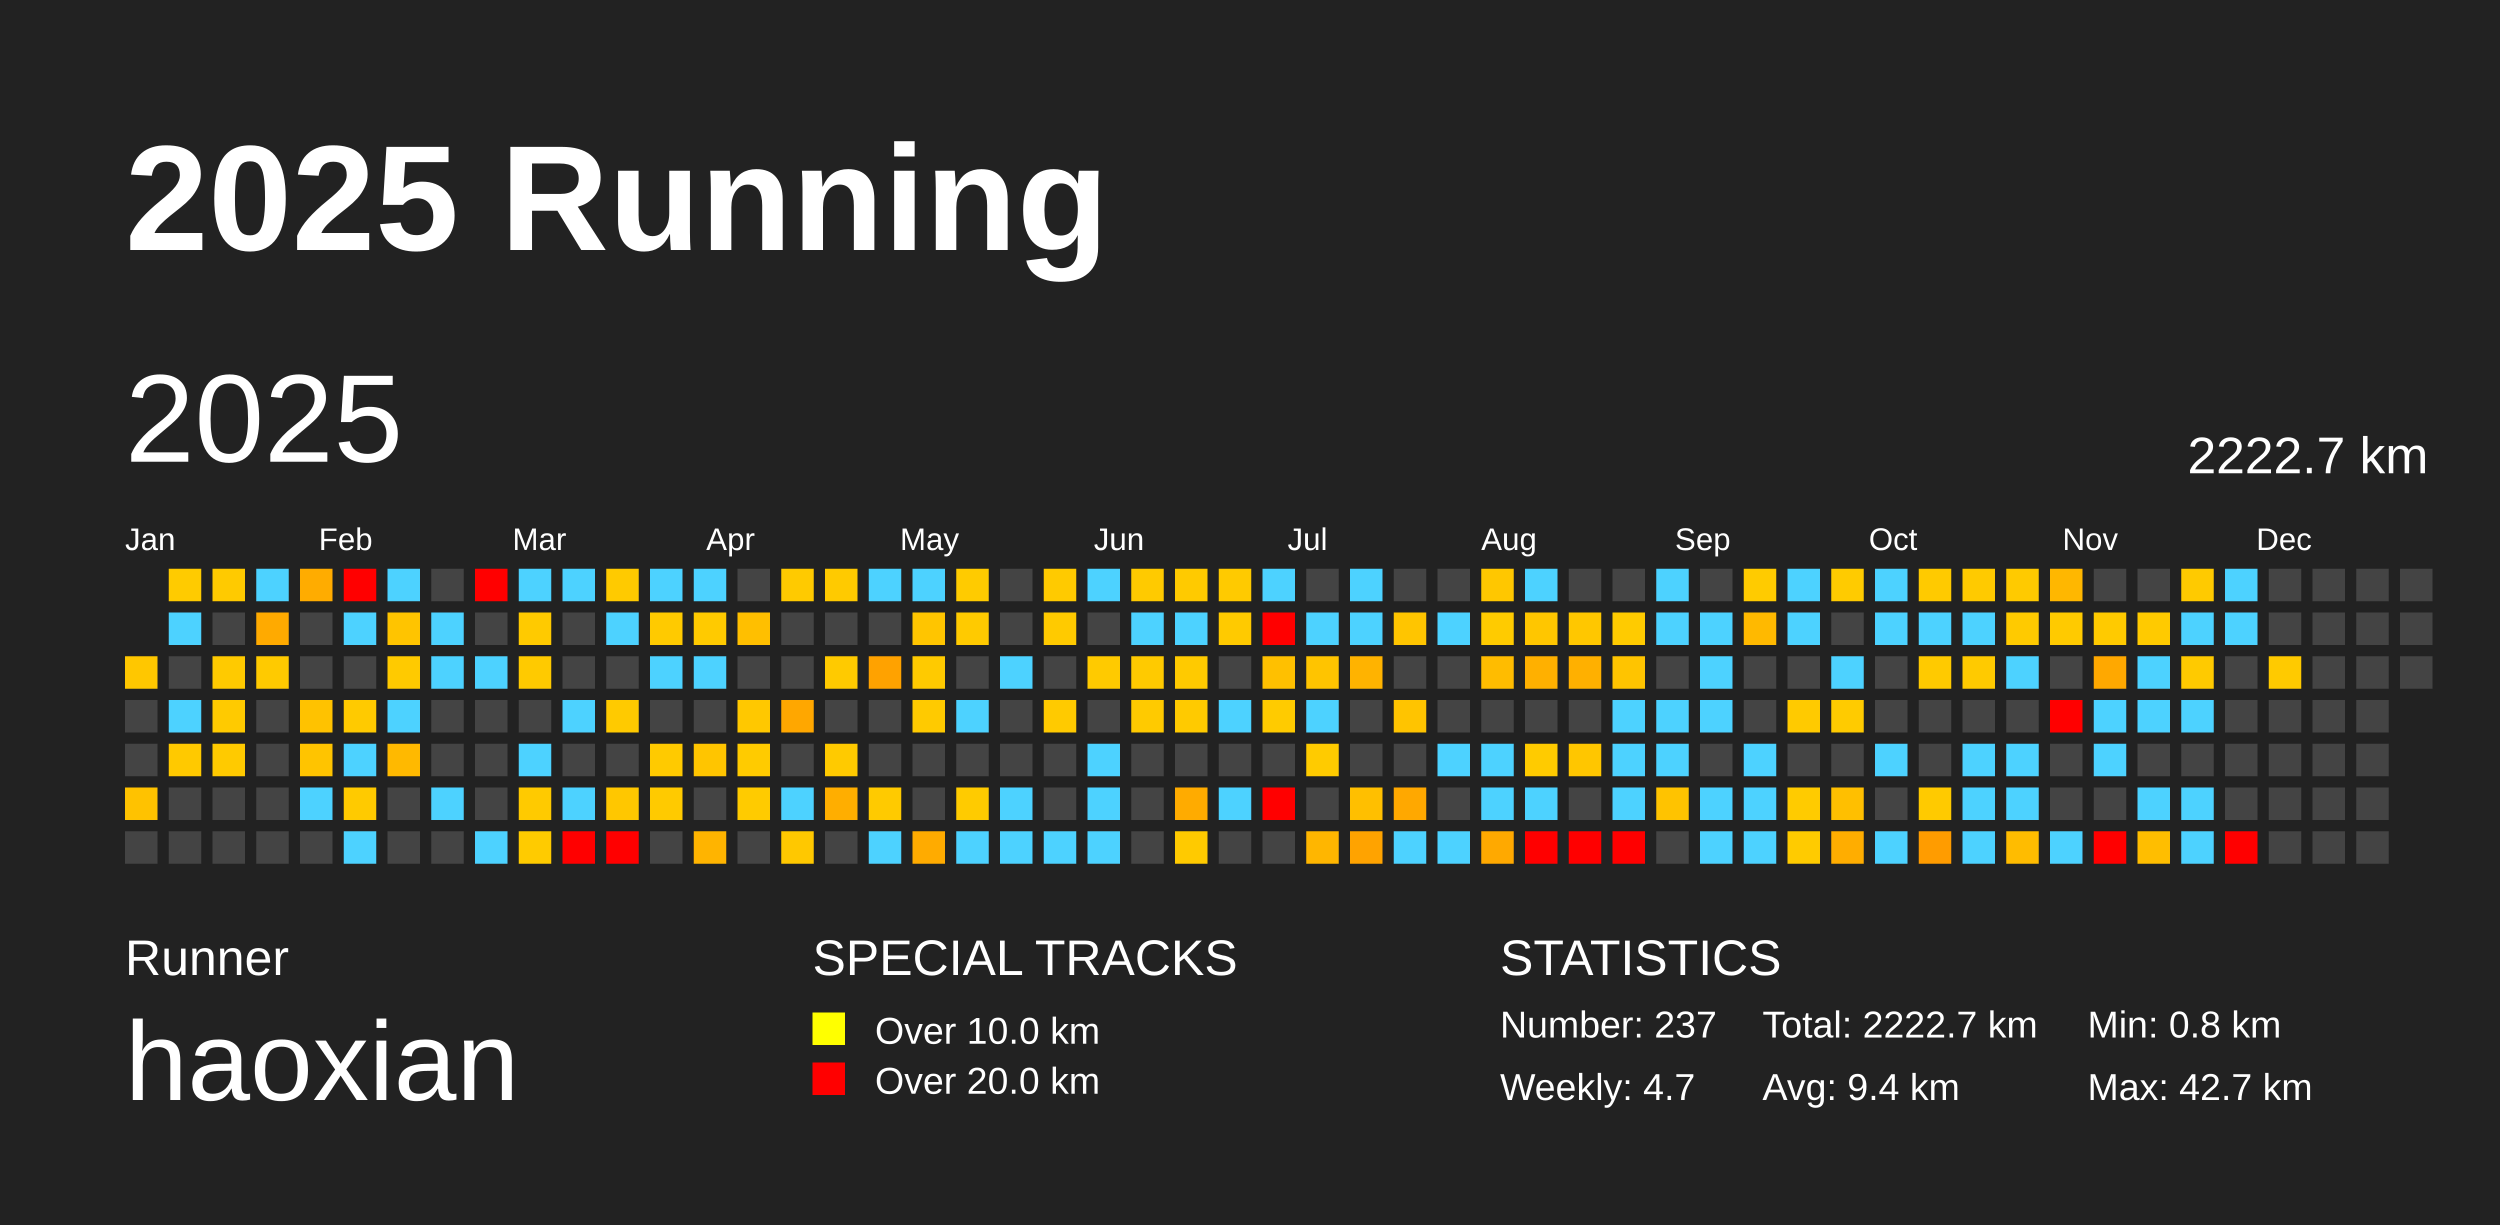
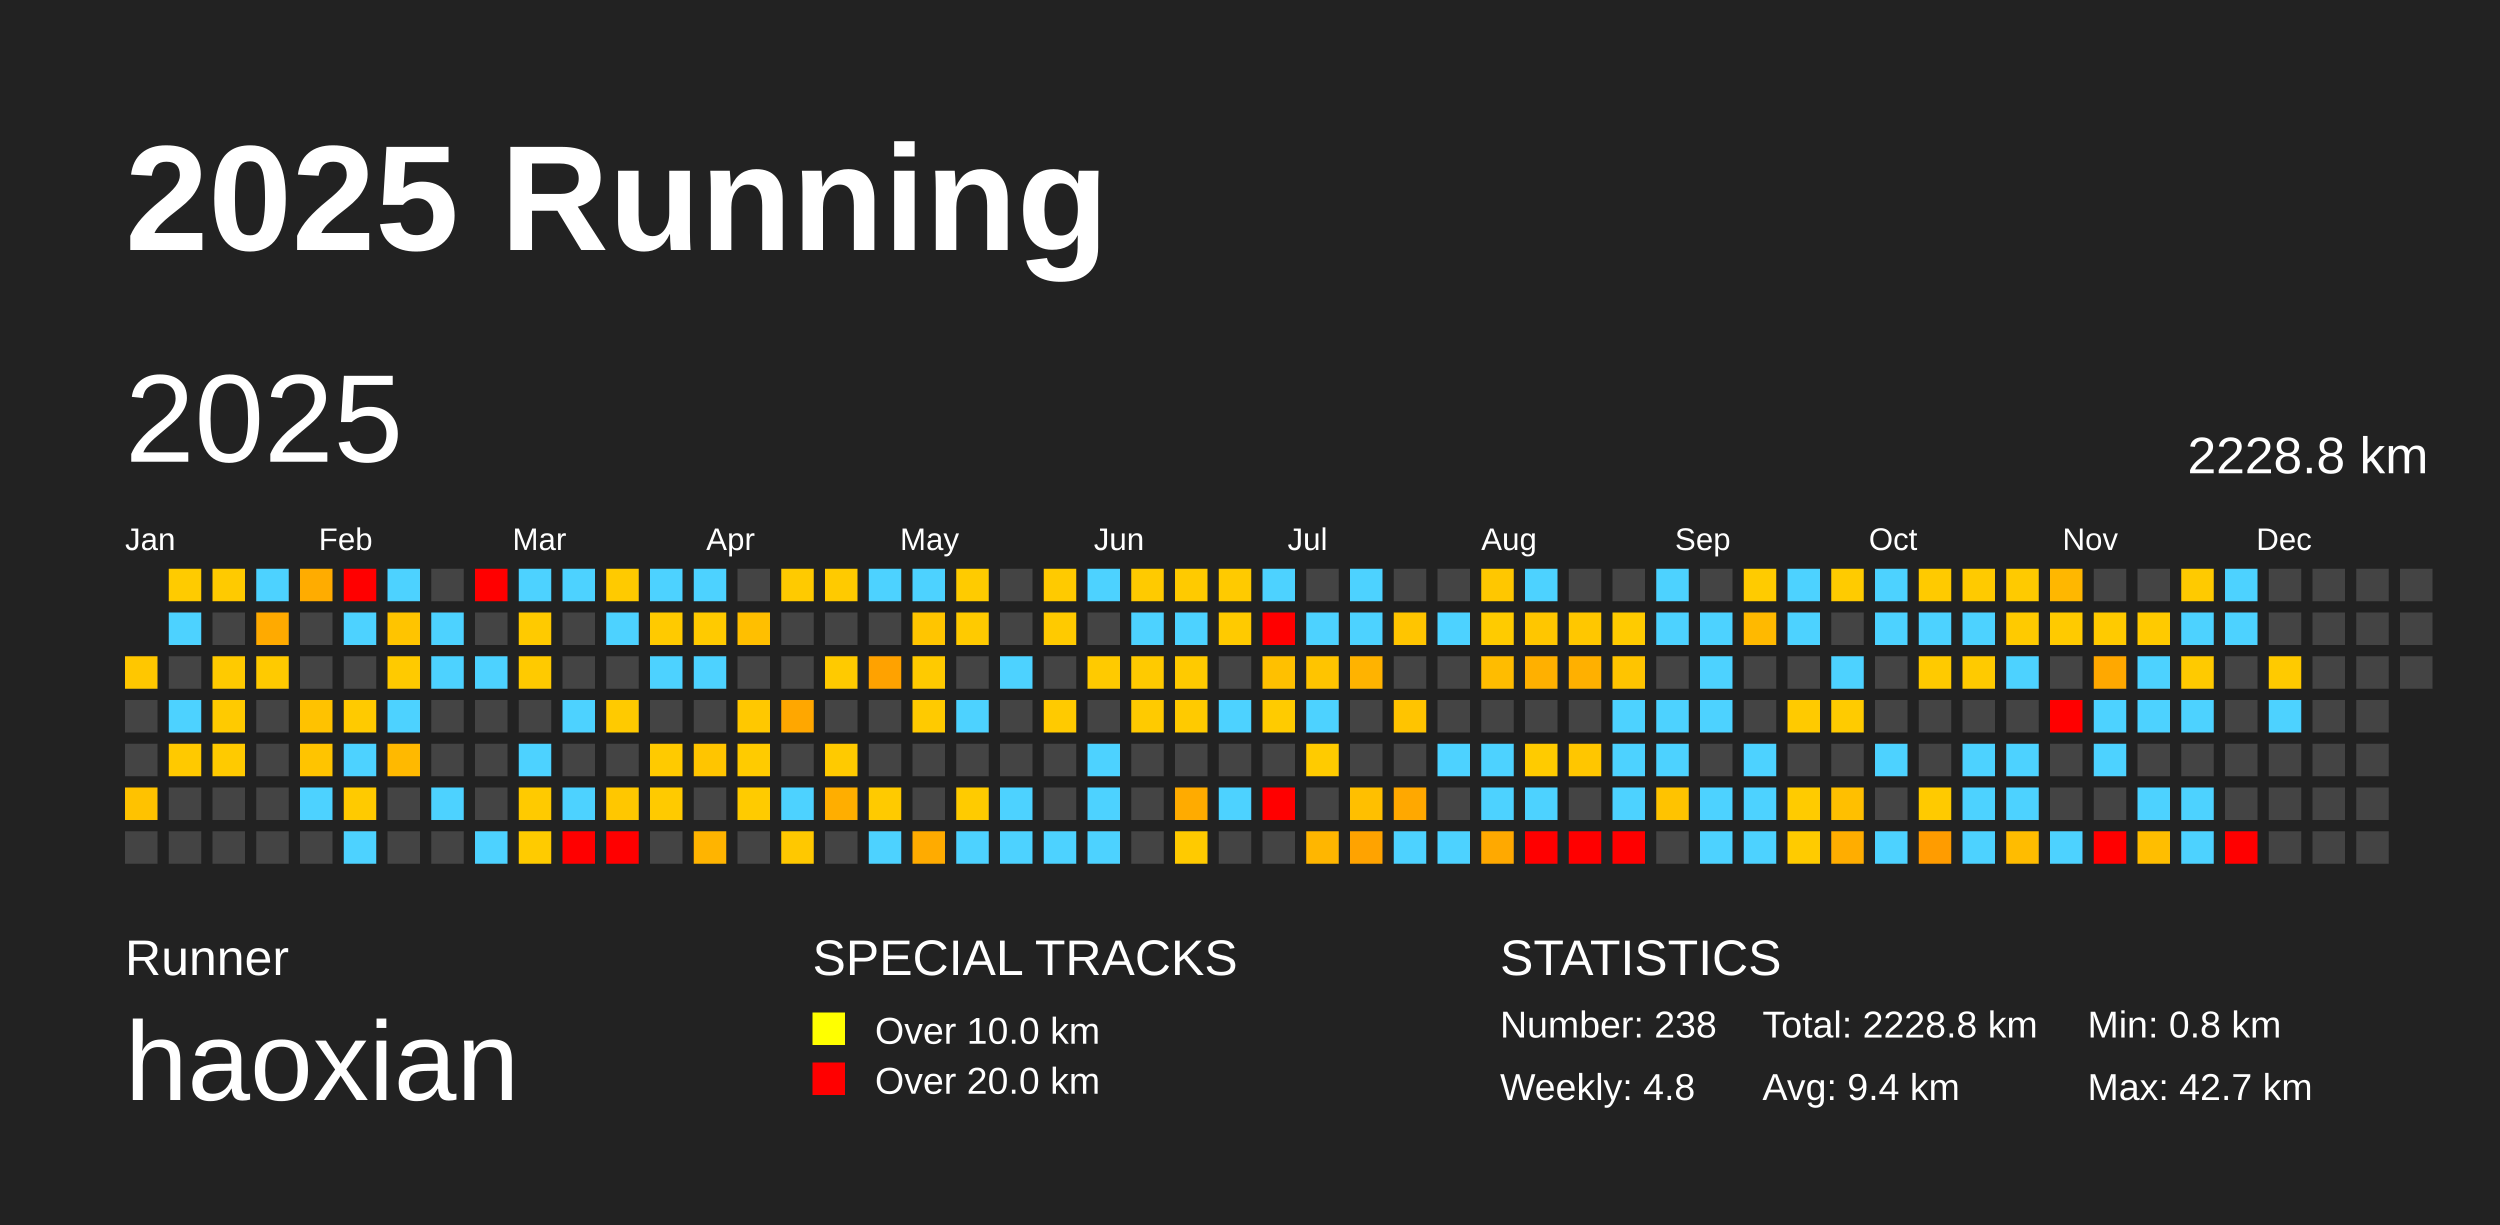
<svg xmlns="http://www.w3.org/2000/svg" baseProfile="full" height="98mm" version="1.1" viewBox="0,0,200,98" width="200mm">
  <defs />
  <rect fill="#222222" height="98" width="200" x="0" y="0" />
  <text fill="#FFFFFF" style="font-size:12px; font-family:Arial; font-weight:bold;" x="10" y="20">2025 Running</text>
  <text fill="#FFFFFF" style="font-size:4px; font-family:Arial" x="10" y="78">Runner</text>
  <text fill="#FFFFFF" style="font-size:9px; font-family:Arial" x="10" y="88">haoxian</text>
  <text fill="#FFFFFF" style="font-size:4px; font-family:Arial" x="65" y="78">SPECIAL TRACKS</text>
  <rect fill="yellow" height="2.6" width="2.6" x="65" y="81" />
  <text fill="#FFFFFF" style="font-size:3px; font-family:Arial" x="70" y="83.5">Over 10.0 km</text>
  <rect fill="red" height="2.6" width="2.6" x="65" y="85" />
  <text fill="#FFFFFF" style="font-size:3px; font-family:Arial" x="70" y="87.5">Over 20.0 km</text>
  <text fill="#FFFFFF" style="font-size:4px; font-family:Arial" x="120" y="78">STATISTICS</text>
-   <text fill="#FFFFFF" style="font-size:3px; font-family:Arial" x="120" y="83">Number: 237</text>
-   <text fill="#FFFFFF" style="font-size:3px; font-family:Arial" x="120" y="88">Weekly: 4.7</text>
-   <text fill="#FFFFFF" style="font-size:3px; font-family:Arial" x="141" y="83">Total: 2222.7 km</text>
+   <text fill="#FFFFFF" style="font-size:3px; font-family:Arial" x="120" y="83">Number: 238</text>
+   <text fill="#FFFFFF" style="font-size:3px; font-family:Arial" x="120" y="88">Weekly: 4.8</text>
+   <text fill="#FFFFFF" style="font-size:3px; font-family:Arial" x="141" y="83">Total: 2228.8 km</text>
  <text fill="#FFFFFF" style="font-size:3px; font-family:Arial" x="141" y="88">Avg: 9.4 km</text>
  <text fill="#FFFFFF" style="font-size:3px; font-family:Arial" x="167" y="83">Min: 0.8 km</text>
  <text fill="#FFFFFF" style="font-size:3px; font-family:Arial" x="167" y="88">Max: 42.7 km</text>
  <text dominant-baseline="hanging" fill="#FFFFFF" style="font-size:10.0px; font-family:Arial;" x="10" y="30">2025</text>
-   <text dominant-baseline="hanging" fill="#FFFFFF" style="font-size:4.125px; font-family:Arial;" x="175" y="35">2222.7 km</text>
+   <text dominant-baseline="hanging" fill="#FFFFFF" style="font-size:4.125px; font-family:Arial;" x="175" y="35">2228.8 km</text>
  <text fill="#FFFFFF" style="font-size:2.5px; font-family:Arial" x="10.0" y="44">Jan</text>
  <text fill="#FFFFFF" style="font-size:2.5px; font-family:Arial" x="25.5" y="44">Feb</text>
  <text fill="#FFFFFF" style="font-size:2.5px; font-family:Arial" x="41.0" y="44">Mar</text>
  <text fill="#FFFFFF" style="font-size:2.5px; font-family:Arial" x="56.5" y="44">Apr</text>
  <text fill="#FFFFFF" style="font-size:2.5px; font-family:Arial" x="72.0" y="44">May</text>
  <text fill="#FFFFFF" style="font-size:2.5px; font-family:Arial" x="87.5" y="44">Jun</text>
  <text fill="#FFFFFF" style="font-size:2.5px; font-family:Arial" x="103.0" y="44">Jul</text>
  <text fill="#FFFFFF" style="font-size:2.5px; font-family:Arial" x="118.5" y="44">Aug</text>
  <text fill="#FFFFFF" style="font-size:2.5px; font-family:Arial" x="134.0" y="44">Sep</text>
  <text fill="#FFFFFF" style="font-size:2.5px; font-family:Arial" x="149.5" y="44">Oct</text>
  <text fill="#FFFFFF" style="font-size:2.5px; font-family:Arial" x="165.0" y="44">Nov</text>
  <text fill="#FFFFFF" style="font-size:2.5px; font-family:Arial" x="180.5" y="44">Dec</text>
  <rect fill="#ffc700" height="2.6" width="2.6" x="10.0" y="52.5" />
  <rect fill="#444444" height="2.6" width="2.6" x="10.0" y="56.0" />
  <rect fill="#444444" height="2.6" width="2.6" x="10.0" y="59.5" />
  <rect fill="#ffc200" height="2.6" width="2.6" x="10.0" y="63.0" />
  <rect fill="#444444" height="2.6" width="2.6" x="10.0" y="66.5" />
  <rect fill="#ffcb00" height="2.6" width="2.6" x="13.5" y="45.5" />
  <rect fill="#4dd2ff" height="2.6" width="2.6" x="13.5" y="49.0" />
  <rect fill="#444444" height="2.6" width="2.6" x="13.5" y="52.5" />
  <rect fill="#4dd2ff" height="2.6" width="2.6" x="13.5" y="56.0" />
  <rect fill="#ffc900" height="2.6" width="2.6" x="13.5" y="59.5" />
  <rect fill="#444444" height="2.6" width="2.6" x="13.5" y="63.0" />
  <rect fill="#444444" height="2.6" width="2.6" x="13.5" y="66.5" />
  <rect fill="#ffca00" height="2.6" width="2.6" x="17.0" y="45.5" />
  <rect fill="#444444" height="2.6" width="2.6" x="17.0" y="49.0" />
  <rect fill="#ffca00" height="2.6" width="2.6" x="17.0" y="52.5" />
  <rect fill="#ffca00" height="2.6" width="2.6" x="17.0" y="56.0" />
  <rect fill="#ffca00" height="2.6" width="2.6" x="17.0" y="59.5" />
  <rect fill="#444444" height="2.6" width="2.6" x="17.0" y="63.0" />
  <rect fill="#444444" height="2.6" width="2.6" x="17.0" y="66.5" />
  <rect fill="#4dd2ff" height="2.6" width="2.6" x="20.5" y="45.5" />
  <rect fill="#ffaa00" height="2.6" width="2.6" x="20.5" y="49.0" />
  <rect fill="#ffca00" height="2.6" width="2.6" x="20.5" y="52.5" />
  <rect fill="#444444" height="2.6" width="2.6" x="20.5" y="56.0" />
  <rect fill="#444444" height="2.6" width="2.6" x="20.5" y="59.5" />
  <rect fill="#444444" height="2.6" width="2.6" x="20.5" y="63.0" />
  <rect fill="#444444" height="2.6" width="2.6" x="20.5" y="66.5" />
  <rect fill="#ffac00" height="2.6" width="2.6" x="24.0" y="45.5" />
  <rect fill="#444444" height="2.6" width="2.6" x="24.0" y="49.0" />
  <rect fill="#444444" height="2.6" width="2.6" x="24.0" y="52.5" />
  <rect fill="#ffc200" height="2.6" width="2.6" x="24.0" y="56.0" />
  <rect fill="#ffc400" height="2.6" width="2.6" x="24.0" y="59.5" />
  <rect fill="#4dd2ff" height="2.6" width="2.6" x="24.0" y="63.0" />
  <rect fill="#444444" height="2.6" width="2.6" x="24.0" y="66.5" />
  <rect fill="red" height="2.6" width="2.6" x="27.5" y="45.5" />
  <rect fill="#4dd2ff" height="2.6" width="2.6" x="27.5" y="49.0" />
  <rect fill="#444444" height="2.6" width="2.6" x="27.5" y="52.5" />
  <rect fill="#ffca00" height="2.6" width="2.6" x="27.5" y="56.0" />
  <rect fill="#4dd2ff" height="2.6" width="2.6" x="27.5" y="59.5" />
  <rect fill="#ffca00" height="2.6" width="2.6" x="27.5" y="63.0" />
  <rect fill="#4dd2ff" height="2.6" width="2.6" x="27.5" y="66.5" />
  <rect fill="#4dd2ff" height="2.6" width="2.6" x="31.0" y="45.5" />
  <rect fill="#ffc400" height="2.6" width="2.6" x="31.0" y="49.0" />
  <rect fill="#ffca00" height="2.6" width="2.6" x="31.0" y="52.5" />
  <rect fill="#4dd2ff" height="2.6" width="2.6" x="31.0" y="56.0" />
  <rect fill="#ffb900" height="2.6" width="2.6" x="31.0" y="59.5" />
  <rect fill="#444444" height="2.6" width="2.6" x="31.0" y="63.0" />
  <rect fill="#444444" height="2.6" width="2.6" x="31.0" y="66.5" />
  <rect fill="#444444" height="2.6" width="2.6" x="34.5" y="45.5" />
  <rect fill="#4dd2ff" height="2.6" width="2.6" x="34.5" y="49.0" />
  <rect fill="#4dd2ff" height="2.6" width="2.6" x="34.5" y="52.5" />
  <rect fill="#444444" height="2.6" width="2.6" x="34.5" y="56.0" />
  <rect fill="#444444" height="2.6" width="2.6" x="34.5" y="59.5" />
  <rect fill="#4dd2ff" height="2.6" width="2.6" x="34.5" y="63.0" />
  <rect fill="#444444" height="2.6" width="2.6" x="34.5" y="66.5" />
  <rect fill="red" height="2.6" width="2.6" x="38.0" y="45.5" />
  <rect fill="#444444" height="2.6" width="2.6" x="38.0" y="49.0" />
  <rect fill="#4dd2ff" height="2.6" width="2.6" x="38.0" y="52.5" />
  <rect fill="#444444" height="2.6" width="2.6" x="38.0" y="56.0" />
  <rect fill="#444444" height="2.6" width="2.6" x="38.0" y="59.5" />
  <rect fill="#444444" height="2.6" width="2.6" x="38.0" y="63.0" />
  <rect fill="#4dd2ff" height="2.6" width="2.6" x="38.0" y="66.5" />
  <rect fill="#4dd2ff" height="2.6" width="2.6" x="41.5" y="45.5" />
  <rect fill="#ffca00" height="2.6" width="2.6" x="41.5" y="49.0" />
  <rect fill="#ffca00" height="2.6" width="2.6" x="41.5" y="52.5" />
  <rect fill="#444444" height="2.6" width="2.6" x="41.5" y="56.0" />
  <rect fill="#4dd2ff" height="2.6" width="2.6" x="41.5" y="59.5" />
  <rect fill="#ffca00" height="2.6" width="2.6" x="41.5" y="63.0" />
  <rect fill="#ffcb00" height="2.6" width="2.6" x="41.5" y="66.5" />
  <rect fill="#4dd2ff" height="2.6" width="2.6" x="45.0" y="45.5" />
  <rect fill="#444444" height="2.6" width="2.6" x="45.0" y="49.0" />
  <rect fill="#444444" height="2.6" width="2.6" x="45.0" y="52.5" />
  <rect fill="#4dd2ff" height="2.6" width="2.6" x="45.0" y="56.0" />
  <rect fill="#444444" height="2.6" width="2.6" x="45.0" y="59.5" />
  <rect fill="#4dd2ff" height="2.6" width="2.6" x="45.0" y="63.0" />
  <rect fill="red" height="2.6" width="2.6" x="45.0" y="66.5" />
  <rect fill="#ffca00" height="2.6" width="2.6" x="48.5" y="45.5" />
  <rect fill="#4dd2ff" height="2.6" width="2.6" x="48.5" y="49.0" />
  <rect fill="#444444" height="2.6" width="2.6" x="48.5" y="52.5" />
  <rect fill="#ffca00" height="2.6" width="2.6" x="48.5" y="56.0" />
  <rect fill="#444444" height="2.6" width="2.6" x="48.5" y="59.5" />
  <rect fill="#ffc700" height="2.6" width="2.6" x="48.5" y="63.0" />
  <rect fill="red" height="2.6" width="2.6" x="48.5" y="66.5" />
  <rect fill="#4dd2ff" height="2.6" width="2.6" x="52.0" y="45.5" />
  <rect fill="#ffca00" height="2.6" width="2.6" x="52.0" y="49.0" />
  <rect fill="#4dd2ff" height="2.6" width="2.6" x="52.0" y="52.5" />
  <rect fill="#444444" height="2.6" width="2.6" x="52.0" y="56.0" />
  <rect fill="#ffca00" height="2.6" width="2.6" x="52.0" y="59.5" />
  <rect fill="#ffca00" height="2.6" width="2.6" x="52.0" y="63.0" />
  <rect fill="#444444" height="2.6" width="2.6" x="52.0" y="66.5" />
  <rect fill="#4dd2ff" height="2.6" width="2.6" x="55.5" y="45.5" />
  <rect fill="#ffca00" height="2.6" width="2.6" x="55.5" y="49.0" />
  <rect fill="#4dd2ff" height="2.6" width="2.6" x="55.5" y="52.5" />
  <rect fill="#444444" height="2.6" width="2.6" x="55.5" y="56.0" />
  <rect fill="#ffc500" height="2.6" width="2.6" x="55.5" y="59.5" />
  <rect fill="#444444" height="2.6" width="2.6" x="55.5" y="63.0" />
  <rect fill="#ffb400" height="2.6" width="2.6" x="55.5" y="66.5" />
  <rect fill="#444444" height="2.6" width="2.6" x="59.0" y="45.5" />
  <rect fill="#ffbf00" height="2.6" width="2.6" x="59.0" y="49.0" />
  <rect fill="#444444" height="2.6" width="2.6" x="59.0" y="52.5" />
  <rect fill="#ffc800" height="2.6" width="2.6" x="59.0" y="56.0" />
  <rect fill="#ffcb00" height="2.6" width="2.6" x="59.0" y="59.5" />
  <rect fill="#ffcb00" height="2.6" width="2.6" x="59.0" y="63.0" />
  <rect fill="#444444" height="2.6" width="2.6" x="59.0" y="66.5" />
  <rect fill="#ffca00" height="2.6" width="2.6" x="62.5" y="45.5" />
  <rect fill="#444444" height="2.6" width="2.6" x="62.5" y="49.0" />
  <rect fill="#444444" height="2.6" width="2.6" x="62.5" y="52.5" />
  <rect fill="#ffa700" height="2.6" width="2.6" x="62.5" y="56.0" />
  <rect fill="#444444" height="2.6" width="2.6" x="62.5" y="59.5" />
  <rect fill="#4dd2ff" height="2.6" width="2.6" x="62.5" y="63.0" />
  <rect fill="#ffc800" height="2.6" width="2.6" x="62.5" y="66.5" />
  <rect fill="#ffca00" height="2.6" width="2.6" x="66.0" y="45.5" />
  <rect fill="#444444" height="2.6" width="2.6" x="66.0" y="49.0" />
  <rect fill="#ffca00" height="2.6" width="2.6" x="66.0" y="52.5" />
  <rect fill="#444444" height="2.6" width="2.6" x="66.0" y="56.0" />
  <rect fill="#ffca00" height="2.6" width="2.6" x="66.0" y="59.5" />
  <rect fill="#ffae00" height="2.6" width="2.6" x="66.0" y="63.0" />
  <rect fill="#444444" height="2.6" width="2.6" x="66.0" y="66.5" />
  <rect fill="#4dd2ff" height="2.6" width="2.6" x="69.5" y="45.5" />
  <rect fill="#444444" height="2.6" width="2.6" x="69.5" y="49.0" />
  <rect fill="#ffa200" height="2.6" width="2.6" x="69.5" y="52.5" />
  <rect fill="#444444" height="2.6" width="2.6" x="69.5" y="56.0" />
  <rect fill="#444444" height="2.6" width="2.6" x="69.5" y="59.5" />
  <rect fill="#ffca00" height="2.6" width="2.6" x="69.5" y="63.0" />
  <rect fill="#4dd2ff" height="2.6" width="2.6" x="69.5" y="66.5" />
  <rect fill="#4dd2ff" height="2.6" width="2.6" x="73.0" y="45.5" />
  <rect fill="#ffc500" height="2.6" width="2.6" x="73.0" y="49.0" />
  <rect fill="#ffca00" height="2.6" width="2.6" x="73.0" y="52.5" />
  <rect fill="#ffca00" height="2.6" width="2.6" x="73.0" y="56.0" />
  <rect fill="#444444" height="2.6" width="2.6" x="73.0" y="59.5" />
  <rect fill="#444444" height="2.6" width="2.6" x="73.0" y="63.0" />
  <rect fill="#ffab00" height="2.6" width="2.6" x="73.0" y="66.5" />
  <rect fill="#ffcb00" height="2.6" width="2.6" x="76.5" y="45.5" />
  <rect fill="#ffca00" height="2.6" width="2.6" x="76.5" y="49.0" />
  <rect fill="#444444" height="2.6" width="2.6" x="76.5" y="52.5" />
  <rect fill="#4dd2ff" height="2.6" width="2.6" x="76.5" y="56.0" />
  <rect fill="#444444" height="2.6" width="2.6" x="76.5" y="59.5" />
  <rect fill="#ffcb00" height="2.6" width="2.6" x="76.5" y="63.0" />
  <rect fill="#4dd2ff" height="2.6" width="2.6" x="76.5" y="66.5" />
  <rect fill="#444444" height="2.6" width="2.6" x="80.0" y="45.5" />
  <rect fill="#444444" height="2.6" width="2.6" x="80.0" y="49.0" />
  <rect fill="#4dd2ff" height="2.6" width="2.6" x="80.0" y="52.5" />
  <rect fill="#444444" height="2.6" width="2.6" x="80.0" y="56.0" />
  <rect fill="#444444" height="2.6" width="2.6" x="80.0" y="59.5" />
  <rect fill="#4dd2ff" height="2.6" width="2.6" x="80.0" y="63.0" />
  <rect fill="#4dd2ff" height="2.6" width="2.6" x="80.0" y="66.5" />
  <rect fill="#ffca00" height="2.6" width="2.6" x="83.5" y="45.5" />
  <rect fill="#ffca00" height="2.6" width="2.6" x="83.5" y="49.0" />
  <rect fill="#444444" height="2.6" width="2.6" x="83.5" y="52.5" />
  <rect fill="#ffca00" height="2.6" width="2.6" x="83.5" y="56.0" />
  <rect fill="#444444" height="2.6" width="2.6" x="83.5" y="59.5" />
  <rect fill="#444444" height="2.6" width="2.6" x="83.5" y="63.0" />
  <rect fill="#4dd2ff" height="2.6" width="2.6" x="83.5" y="66.5" />
  <rect fill="#4dd2ff" height="2.6" width="2.6" x="87.0" y="45.5" />
  <rect fill="#444444" height="2.6" width="2.6" x="87.0" y="49.0" />
  <rect fill="#ffca00" height="2.6" width="2.6" x="87.0" y="52.5" />
  <rect fill="#444444" height="2.6" width="2.6" x="87.0" y="56.0" />
  <rect fill="#4dd2ff" height="2.6" width="2.6" x="87.0" y="59.5" />
  <rect fill="#4dd2ff" height="2.6" width="2.6" x="87.0" y="63.0" />
  <rect fill="#4dd2ff" height="2.6" width="2.6" x="87.0" y="66.5" />
  <rect fill="#ffca00" height="2.6" width="2.6" x="90.5" y="45.5" />
  <rect fill="#4dd2ff" height="2.6" width="2.6" x="90.5" y="49.0" />
  <rect fill="#ffca00" height="2.6" width="2.6" x="90.5" y="52.5" />
  <rect fill="#ffca00" height="2.6" width="2.6" x="90.5" y="56.0" />
  <rect fill="#444444" height="2.6" width="2.6" x="90.5" y="59.5" />
  <rect fill="#444444" height="2.6" width="2.6" x="90.5" y="63.0" />
  <rect fill="#444444" height="2.6" width="2.6" x="90.5" y="66.5" />
  <rect fill="#ffca00" height="2.6" width="2.6" x="94.0" y="45.5" />
  <rect fill="#4dd2ff" height="2.6" width="2.6" x="94.0" y="49.0" />
  <rect fill="#ffca00" height="2.6" width="2.6" x="94.0" y="52.5" />
  <rect fill="#ffca00" height="2.6" width="2.6" x="94.0" y="56.0" />
  <rect fill="#444444" height="2.6" width="2.6" x="94.0" y="59.5" />
  <rect fill="#ffab00" height="2.6" width="2.6" x="94.0" y="63.0" />
  <rect fill="#ffca00" height="2.6" width="2.6" x="94.0" y="66.5" />
  <rect fill="#ffca00" height="2.6" width="2.6" x="97.5" y="45.5" />
  <rect fill="#ffca00" height="2.6" width="2.6" x="97.5" y="49.0" />
  <rect fill="#444444" height="2.6" width="2.6" x="97.5" y="52.5" />
  <rect fill="#4dd2ff" height="2.6" width="2.6" x="97.5" y="56.0" />
  <rect fill="#444444" height="2.6" width="2.6" x="97.5" y="59.5" />
  <rect fill="#4dd2ff" height="2.6" width="2.6" x="97.5" y="63.0" />
  <rect fill="#444444" height="2.6" width="2.6" x="97.5" y="66.5" />
  <rect fill="#4dd2ff" height="2.6" width="2.6" x="101.0" y="45.5" />
  <rect fill="red" height="2.6" width="2.6" x="101.0" y="49.0" />
  <rect fill="#ffc000" height="2.6" width="2.6" x="101.0" y="52.5" />
  <rect fill="#ffcb00" height="2.6" width="2.6" x="101.0" y="56.0" />
  <rect fill="#444444" height="2.6" width="2.6" x="101.0" y="59.5" />
  <rect fill="red" height="2.6" width="2.6" x="101.0" y="63.0" />
  <rect fill="#444444" height="2.6" width="2.6" x="101.0" y="66.5" />
  <rect fill="#444444" height="2.6" width="2.6" x="104.5" y="45.5" />
  <rect fill="#4dd2ff" height="2.6" width="2.6" x="104.5" y="49.0" />
  <rect fill="#ffc400" height="2.6" width="2.6" x="104.5" y="52.5" />
  <rect fill="#4dd2ff" height="2.6" width="2.6" x="104.5" y="56.0" />
  <rect fill="#ffcb00" height="2.6" width="2.6" x="104.5" y="59.5" />
  <rect fill="#444444" height="2.6" width="2.6" x="104.5" y="63.0" />
  <rect fill="#ffb600" height="2.6" width="2.6" x="104.5" y="66.5" />
  <rect fill="#4dd2ff" height="2.6" width="2.6" x="108.0" y="45.5" />
  <rect fill="#4dd2ff" height="2.6" width="2.6" x="108.0" y="49.0" />
  <rect fill="#ffb300" height="2.6" width="2.6" x="108.0" y="52.5" />
  <rect fill="#444444" height="2.6" width="2.6" x="108.0" y="56.0" />
  <rect fill="#444444" height="2.6" width="2.6" x="108.0" y="59.5" />
  <rect fill="#ffbf00" height="2.6" width="2.6" x="108.0" y="63.0" />
  <rect fill="#ffa300" height="2.6" width="2.6" x="108.0" y="66.5" />
  <rect fill="#444444" height="2.6" width="2.6" x="111.5" y="45.5" />
  <rect fill="#ffc500" height="2.6" width="2.6" x="111.5" y="49.0" />
  <rect fill="#444444" height="2.6" width="2.6" x="111.5" y="52.5" />
  <rect fill="#ffc400" height="2.6" width="2.6" x="111.5" y="56.0" />
  <rect fill="#444444" height="2.6" width="2.6" x="111.5" y="59.5" />
  <rect fill="#ffa800" height="2.6" width="2.6" x="111.5" y="63.0" />
  <rect fill="#4dd2ff" height="2.6" width="2.6" x="111.5" y="66.5" />
  <rect fill="#444444" height="2.6" width="2.6" x="115.0" y="45.5" />
  <rect fill="#4dd2ff" height="2.6" width="2.6" x="115.0" y="49.0" />
  <rect fill="#444444" height="2.6" width="2.6" x="115.0" y="52.5" />
  <rect fill="#444444" height="2.6" width="2.6" x="115.0" y="56.0" />
  <rect fill="#4dd2ff" height="2.6" width="2.6" x="115.0" y="59.5" />
  <rect fill="#444444" height="2.6" width="2.6" x="115.0" y="63.0" />
  <rect fill="#4dd2ff" height="2.6" width="2.6" x="115.0" y="66.5" />
  <rect fill="#ffc700" height="2.6" width="2.6" x="118.5" y="45.5" />
  <rect fill="#ffcb00" height="2.6" width="2.6" x="118.5" y="49.0" />
  <rect fill="#ffbc00" height="2.6" width="2.6" x="118.5" y="52.5" />
  <rect fill="#444444" height="2.6" width="2.6" x="118.5" y="56.0" />
  <rect fill="#4dd2ff" height="2.6" width="2.6" x="118.5" y="59.5" />
  <rect fill="#4dd2ff" height="2.6" width="2.6" x="118.5" y="63.0" />
  <rect fill="#ffa900" height="2.6" width="2.6" x="118.5" y="66.5" />
  <rect fill="#4dd2ff" height="2.6" width="2.6" x="122.0" y="45.5" />
  <rect fill="#ffc600" height="2.6" width="2.6" x="122.0" y="49.0" />
  <rect fill="#ffb000" height="2.6" width="2.6" x="122.0" y="52.5" />
  <rect fill="#444444" height="2.6" width="2.6" x="122.0" y="56.0" />
  <rect fill="#ffcb00" height="2.6" width="2.6" x="122.0" y="59.5" />
  <rect fill="#4dd2ff" height="2.6" width="2.6" x="122.0" y="63.0" />
  <rect fill="red" height="2.6" width="2.6" x="122.0" y="66.5" />
  <rect fill="#444444" height="2.6" width="2.6" x="125.5" y="45.5" />
  <rect fill="#ffc700" height="2.6" width="2.6" x="125.5" y="49.0" />
  <rect fill="#ffb000" height="2.6" width="2.6" x="125.5" y="52.5" />
  <rect fill="#444444" height="2.6" width="2.6" x="125.5" y="56.0" />
  <rect fill="#ffc600" height="2.6" width="2.6" x="125.5" y="59.5" />
  <rect fill="#444444" height="2.6" width="2.6" x="125.5" y="63.0" />
  <rect fill="red" height="2.6" width="2.6" x="125.5" y="66.5" />
  <rect fill="#444444" height="2.6" width="2.6" x="129.0" y="45.5" />
  <rect fill="#ffcb00" height="2.6" width="2.6" x="129.0" y="49.0" />
  <rect fill="#ffc400" height="2.6" width="2.6" x="129.0" y="52.5" />
  <rect fill="#4dd2ff" height="2.6" width="2.6" x="129.0" y="56.0" />
  <rect fill="#4dd2ff" height="2.6" width="2.6" x="129.0" y="59.5" />
  <rect fill="#4dd2ff" height="2.6" width="2.6" x="129.0" y="63.0" />
  <rect fill="red" height="2.6" width="2.6" x="129.0" y="66.5" />
  <rect fill="#4dd2ff" height="2.6" width="2.6" x="132.5" y="45.5" />
  <rect fill="#4dd2ff" height="2.6" width="2.6" x="132.5" y="49.0" />
  <rect fill="#444444" height="2.6" width="2.6" x="132.5" y="52.5" />
  <rect fill="#4dd2ff" height="2.6" width="2.6" x="132.5" y="56.0" />
  <rect fill="#4dd2ff" height="2.6" width="2.6" x="132.5" y="59.5" />
  <rect fill="#ffc300" height="2.6" width="2.6" x="132.5" y="63.0" />
  <rect fill="#444444" height="2.6" width="2.6" x="132.5" y="66.5" />
  <rect fill="#444444" height="2.6" width="2.6" x="136.0" y="45.5" />
  <rect fill="#4dd2ff" height="2.6" width="2.6" x="136.0" y="49.0" />
  <rect fill="#4dd2ff" height="2.6" width="2.6" x="136.0" y="52.5" />
  <rect fill="#4dd2ff" height="2.6" width="2.6" x="136.0" y="56.0" />
  <rect fill="#444444" height="2.6" width="2.6" x="136.0" y="59.5" />
  <rect fill="#4dd2ff" height="2.6" width="2.6" x="136.0" y="63.0" />
  <rect fill="#4dd2ff" height="2.6" width="2.6" x="136.0" y="66.5" />
  <rect fill="#ffcb00" height="2.6" width="2.6" x="139.5" y="45.5" />
  <rect fill="#ffb900" height="2.6" width="2.6" x="139.5" y="49.0" />
  <rect fill="#444444" height="2.6" width="2.6" x="139.5" y="52.5" />
  <rect fill="#444444" height="2.6" width="2.6" x="139.5" y="56.0" />
  <rect fill="#4dd2ff" height="2.6" width="2.6" x="139.5" y="59.5" />
  <rect fill="#4dd2ff" height="2.6" width="2.6" x="139.5" y="63.0" />
  <rect fill="#4dd2ff" height="2.6" width="2.6" x="139.5" y="66.5" />
  <rect fill="#4dd2ff" height="2.6" width="2.6" x="143.0" y="45.5" />
  <rect fill="#4dd2ff" height="2.6" width="2.6" x="143.0" y="49.0" />
  <rect fill="#444444" height="2.6" width="2.6" x="143.0" y="52.5" />
  <rect fill="#ffca00" height="2.6" width="2.6" x="143.0" y="56.0" />
  <rect fill="#444444" height="2.6" width="2.6" x="143.0" y="59.5" />
  <rect fill="#ffcb00" height="2.6" width="2.6" x="143.0" y="63.0" />
  <rect fill="#ffcb00" height="2.6" width="2.6" x="143.0" y="66.5" />
  <rect fill="#ffcb00" height="2.6" width="2.6" x="146.5" y="45.5" />
  <rect fill="#444444" height="2.6" width="2.6" x="146.5" y="49.0" />
  <rect fill="#4dd2ff" height="2.6" width="2.6" x="146.5" y="52.5" />
  <rect fill="#ffcb00" height="2.6" width="2.6" x="146.5" y="56.0" />
  <rect fill="#444444" height="2.6" width="2.6" x="146.5" y="59.5" />
  <rect fill="#ffbf00" height="2.6" width="2.6" x="146.5" y="63.0" />
  <rect fill="#ffad00" height="2.6" width="2.6" x="146.5" y="66.5" />
  <rect fill="#4dd2ff" height="2.6" width="2.6" x="150.0" y="45.5" />
  <rect fill="#4dd2ff" height="2.6" width="2.6" x="150.0" y="49.0" />
  <rect fill="#444444" height="2.6" width="2.6" x="150.0" y="52.5" />
  <rect fill="#444444" height="2.6" width="2.6" x="150.0" y="56.0" />
  <rect fill="#4dd2ff" height="2.6" width="2.6" x="150.0" y="59.5" />
  <rect fill="#444444" height="2.6" width="2.6" x="150.0" y="63.0" />
  <rect fill="#4dd2ff" height="2.6" width="2.6" x="150.0" y="66.5" />
  <rect fill="#ffca00" height="2.6" width="2.6" x="153.5" y="45.5" />
  <rect fill="#4dd2ff" height="2.6" width="2.6" x="153.5" y="49.0" />
  <rect fill="#ffca00" height="2.6" width="2.6" x="153.5" y="52.5" />
  <rect fill="#444444" height="2.6" width="2.6" x="153.5" y="56.0" />
  <rect fill="#444444" height="2.6" width="2.6" x="153.5" y="59.5" />
  <rect fill="#ffca00" height="2.6" width="2.6" x="153.5" y="63.0" />
  <rect fill="#ff9c00" height="2.6" width="2.6" x="153.5" y="66.5" />
  <rect fill="#ffca00" height="2.6" width="2.6" x="157.0" y="45.5" />
  <rect fill="#4dd2ff" height="2.6" width="2.6" x="157.0" y="49.0" />
  <rect fill="#ffca00" height="2.6" width="2.6" x="157.0" y="52.5" />
  <rect fill="#444444" height="2.6" width="2.6" x="157.0" y="56.0" />
  <rect fill="#4dd2ff" height="2.6" width="2.6" x="157.0" y="59.5" />
  <rect fill="#4dd2ff" height="2.6" width="2.6" x="157.0" y="63.0" />
  <rect fill="#4dd2ff" height="2.6" width="2.6" x="157.0" y="66.5" />
  <rect fill="#ffca00" height="2.6" width="2.6" x="160.5" y="45.5" />
  <rect fill="#ffca00" height="2.6" width="2.6" x="160.5" y="49.0" />
  <rect fill="#4dd2ff" height="2.6" width="2.6" x="160.5" y="52.5" />
  <rect fill="#444444" height="2.6" width="2.6" x="160.5" y="56.0" />
  <rect fill="#4dd2ff" height="2.6" width="2.6" x="160.5" y="59.5" />
  <rect fill="#4dd2ff" height="2.6" width="2.6" x="160.5" y="63.0" />
  <rect fill="#ffbc00" height="2.6" width="2.6" x="160.5" y="66.5" />
  <rect fill="#ffb700" height="2.6" width="2.6" x="164.0" y="45.5" />
  <rect fill="#ffca00" height="2.6" width="2.6" x="164.0" y="49.0" />
  <rect fill="#444444" height="2.6" width="2.6" x="164.0" y="52.5" />
  <rect fill="red" height="2.6" width="2.6" x="164.0" y="56.0" />
  <rect fill="#444444" height="2.6" width="2.6" x="164.0" y="59.5" />
  <rect fill="#444444" height="2.6" width="2.6" x="164.0" y="63.0" />
  <rect fill="#4dd2ff" height="2.6" width="2.6" x="164.0" y="66.5" />
  <rect fill="#444444" height="2.6" width="2.6" x="167.5" y="45.5" />
  <rect fill="#ffca00" height="2.6" width="2.6" x="167.5" y="49.0" />
  <rect fill="#ffa800" height="2.6" width="2.6" x="167.5" y="52.5" />
  <rect fill="#4dd2ff" height="2.6" width="2.6" x="167.5" y="56.0" />
  <rect fill="#4dd2ff" height="2.6" width="2.6" x="167.5" y="59.5" />
  <rect fill="#444444" height="2.6" width="2.6" x="167.5" y="63.0" />
  <rect fill="red" height="2.6" width="2.6" x="167.5" y="66.5" />
  <rect fill="#444444" height="2.6" width="2.6" x="171.0" y="45.5" />
  <rect fill="#ffca00" height="2.6" width="2.6" x="171.0" y="49.0" />
  <rect fill="#4dd2ff" height="2.6" width="2.6" x="171.0" y="52.5" />
  <rect fill="#4dd2ff" height="2.6" width="2.6" x="171.0" y="56.0" />
  <rect fill="#444444" height="2.6" width="2.6" x="171.0" y="59.5" />
  <rect fill="#4dd2ff" height="2.6" width="2.6" x="171.0" y="63.0" />
  <rect fill="#ffbe00" height="2.6" width="2.6" x="171.0" y="66.5" />
  <rect fill="#ffca00" height="2.6" width="2.6" x="174.5" y="45.5" />
  <rect fill="#4dd2ff" height="2.6" width="2.6" x="174.5" y="49.0" />
  <rect fill="#ffca00" height="2.6" width="2.6" x="174.5" y="52.5" />
  <rect fill="#4dd2ff" height="2.6" width="2.6" x="174.5" y="56.0" />
  <rect fill="#444444" height="2.6" width="2.6" x="174.5" y="59.5" />
  <rect fill="#4dd2ff" height="2.6" width="2.6" x="174.5" y="63.0" />
  <rect fill="#4dd2ff" height="2.6" width="2.6" x="174.5" y="66.5" />
  <rect fill="#4dd2ff" height="2.6" width="2.6" x="178.0" y="45.5" />
  <rect fill="#4dd2ff" height="2.6" width="2.6" x="178.0" y="49.0" />
  <rect fill="#444444" height="2.6" width="2.6" x="178.0" y="52.5" />
  <rect fill="#444444" height="2.6" width="2.6" x="178.0" y="56.0" />
  <rect fill="#444444" height="2.6" width="2.6" x="178.0" y="59.5" />
  <rect fill="#444444" height="2.6" width="2.6" x="178.0" y="63.0" />
  <rect fill="red" height="2.6" width="2.6" x="178.0" y="66.5" />
  <rect fill="#444444" height="2.6" width="2.6" x="181.5" y="45.5" />
  <rect fill="#444444" height="2.6" width="2.6" x="181.5" y="49.0" />
  <rect fill="#ffca00" height="2.6" width="2.6" x="181.5" y="52.5" />
-   <rect fill="#444444" height="2.6" width="2.6" x="181.5" y="56.0" />
+   <rect fill="#4dd2ff" height="2.6" width="2.6" x="181.5" y="56.0" />
  <rect fill="#444444" height="2.6" width="2.6" x="181.5" y="59.5" />
  <rect fill="#444444" height="2.6" width="2.6" x="181.5" y="63.0" />
  <rect fill="#444444" height="2.6" width="2.6" x="181.5" y="66.5" />
  <rect fill="#444444" height="2.6" width="2.6" x="185.0" y="45.5" />
  <rect fill="#444444" height="2.6" width="2.6" x="185.0" y="49.0" />
  <rect fill="#444444" height="2.6" width="2.6" x="185.0" y="52.5" />
  <rect fill="#444444" height="2.6" width="2.6" x="185.0" y="56.0" />
  <rect fill="#444444" height="2.6" width="2.6" x="185.0" y="59.5" />
  <rect fill="#444444" height="2.6" width="2.6" x="185.0" y="63.0" />
  <rect fill="#444444" height="2.6" width="2.6" x="185.0" y="66.5" />
  <rect fill="#444444" height="2.6" width="2.6" x="188.5" y="45.5" />
  <rect fill="#444444" height="2.6" width="2.6" x="188.5" y="49.0" />
  <rect fill="#444444" height="2.6" width="2.6" x="188.5" y="52.5" />
  <rect fill="#444444" height="2.6" width="2.6" x="188.5" y="56.0" />
  <rect fill="#444444" height="2.6" width="2.6" x="188.5" y="59.5" />
  <rect fill="#444444" height="2.6" width="2.6" x="188.5" y="63.0" />
  <rect fill="#444444" height="2.6" width="2.6" x="188.5" y="66.5" />
  <rect fill="#444444" height="2.6" width="2.6" x="192.0" y="45.5" />
  <rect fill="#444444" height="2.6" width="2.6" x="192.0" y="49.0" />
  <rect fill="#444444" height="2.6" width="2.6" x="192.0" y="52.5" />
</svg>
